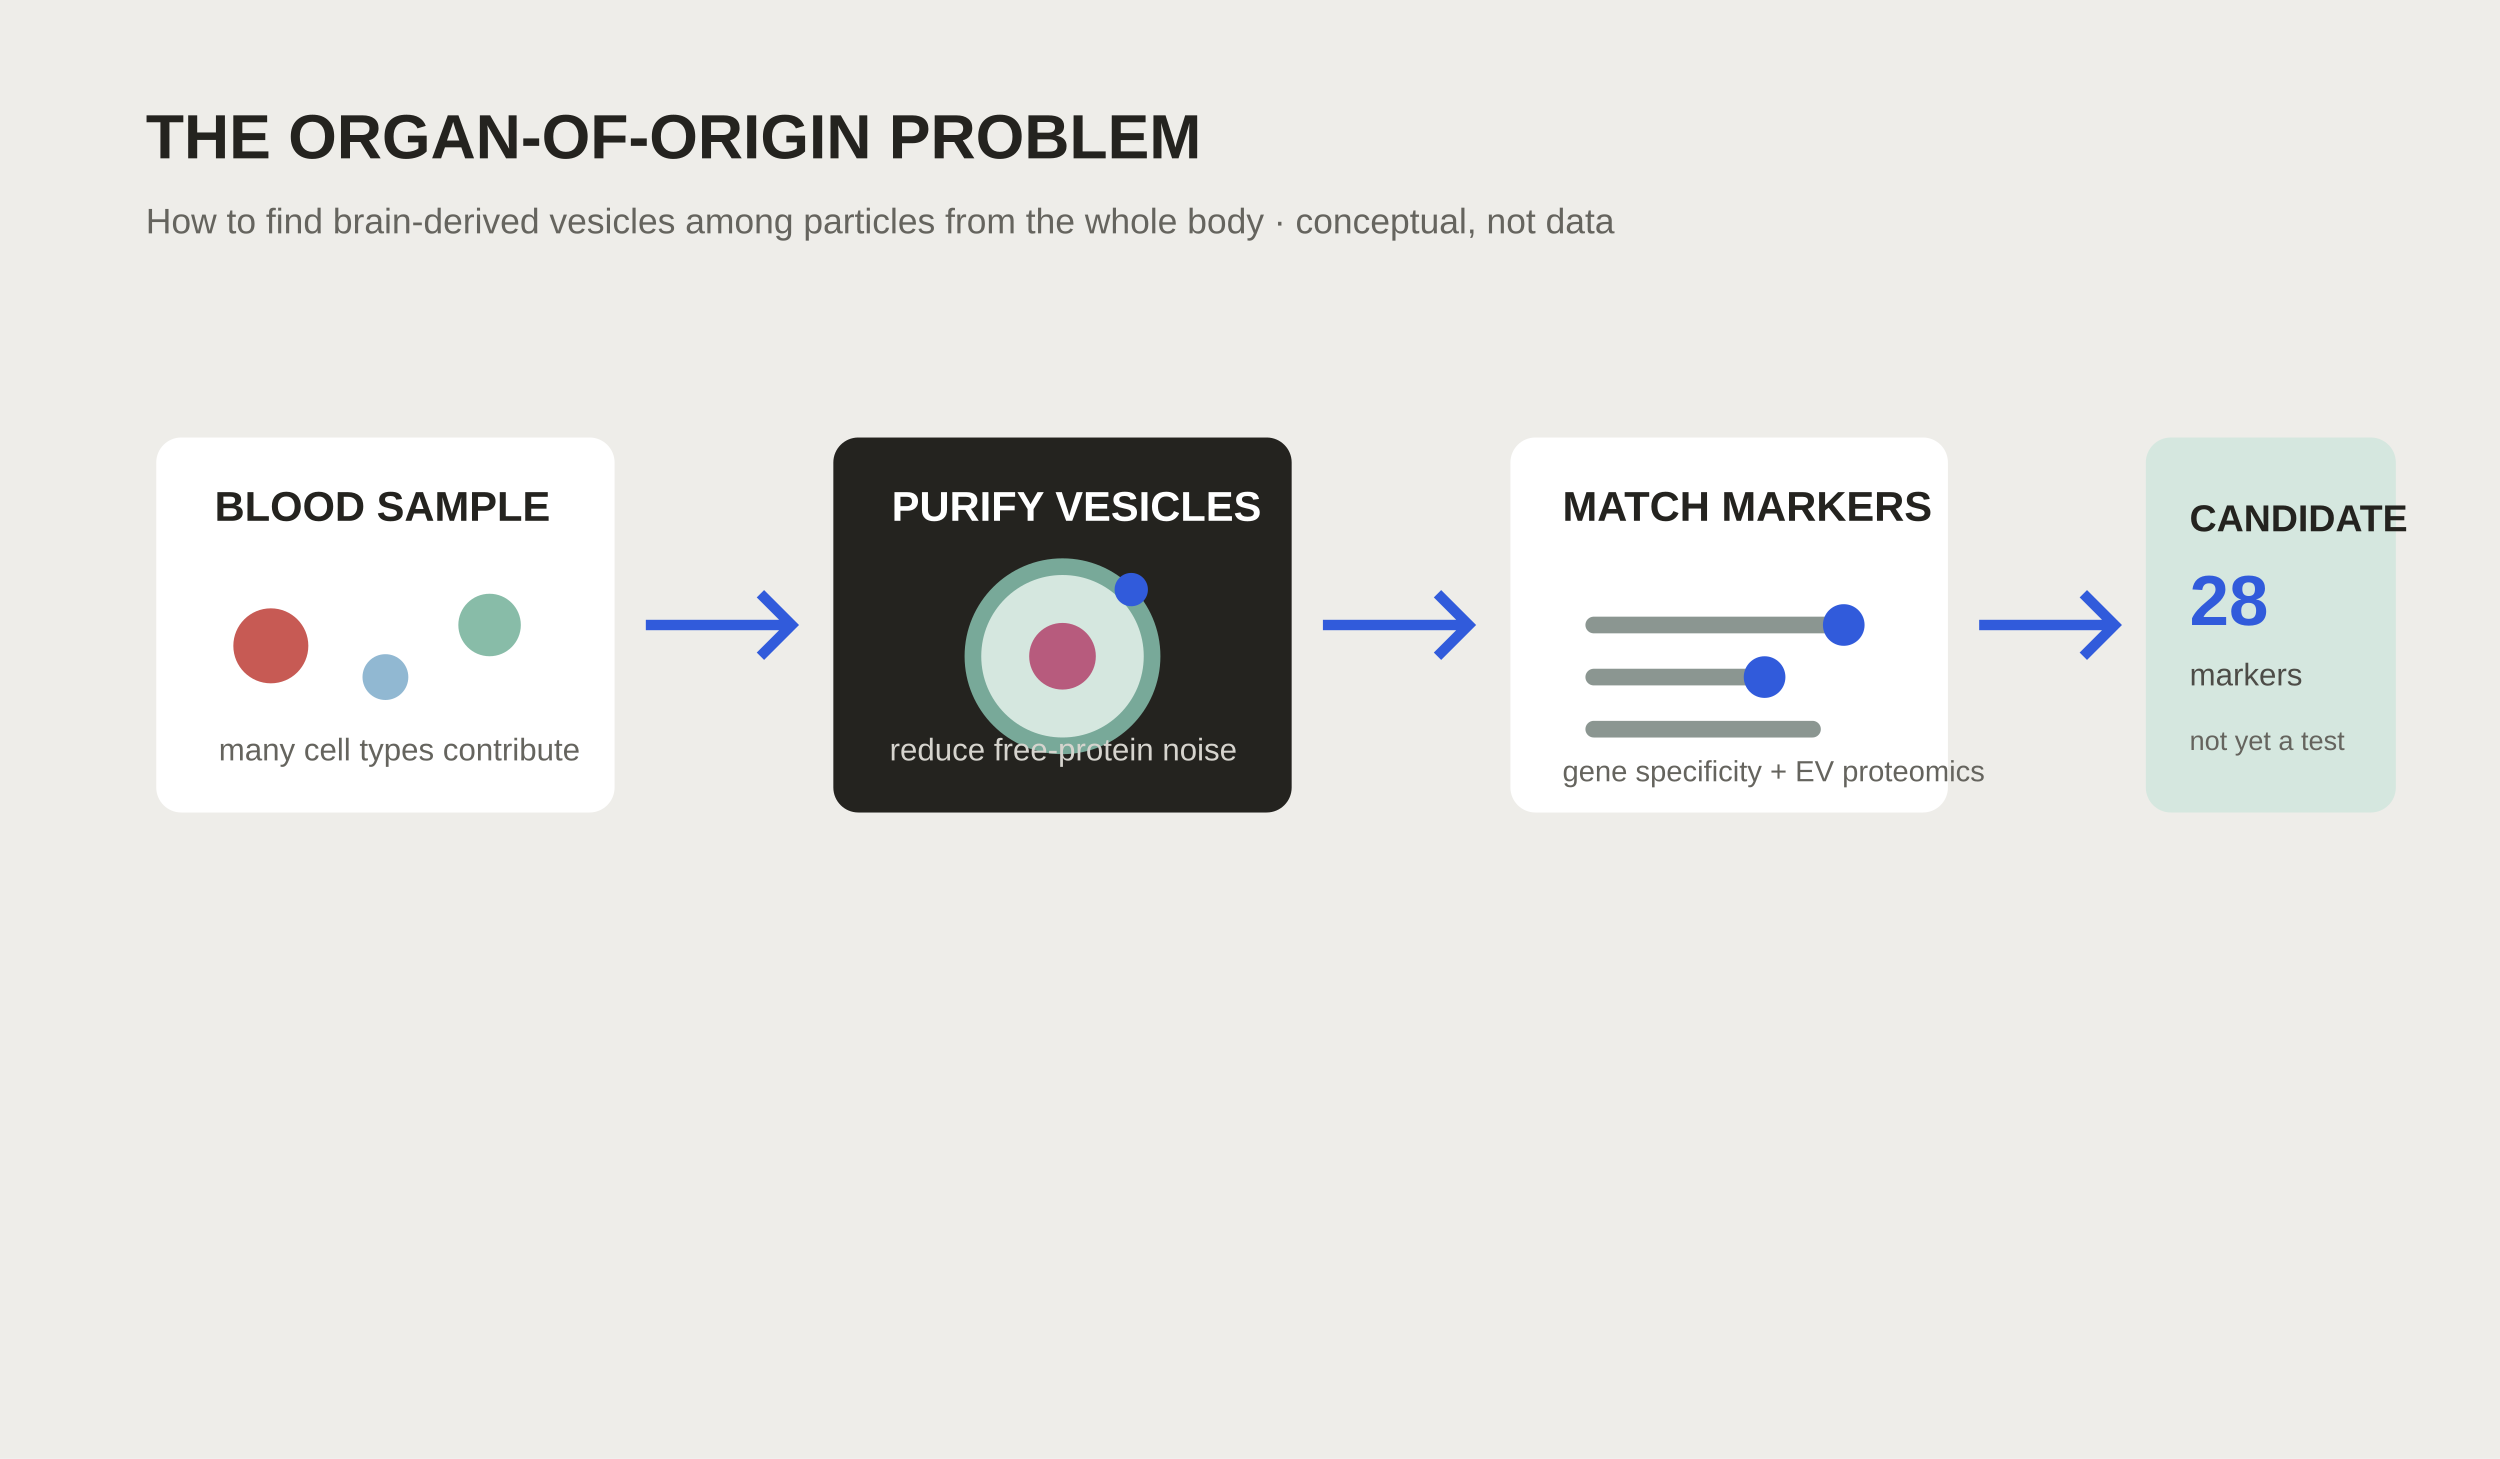
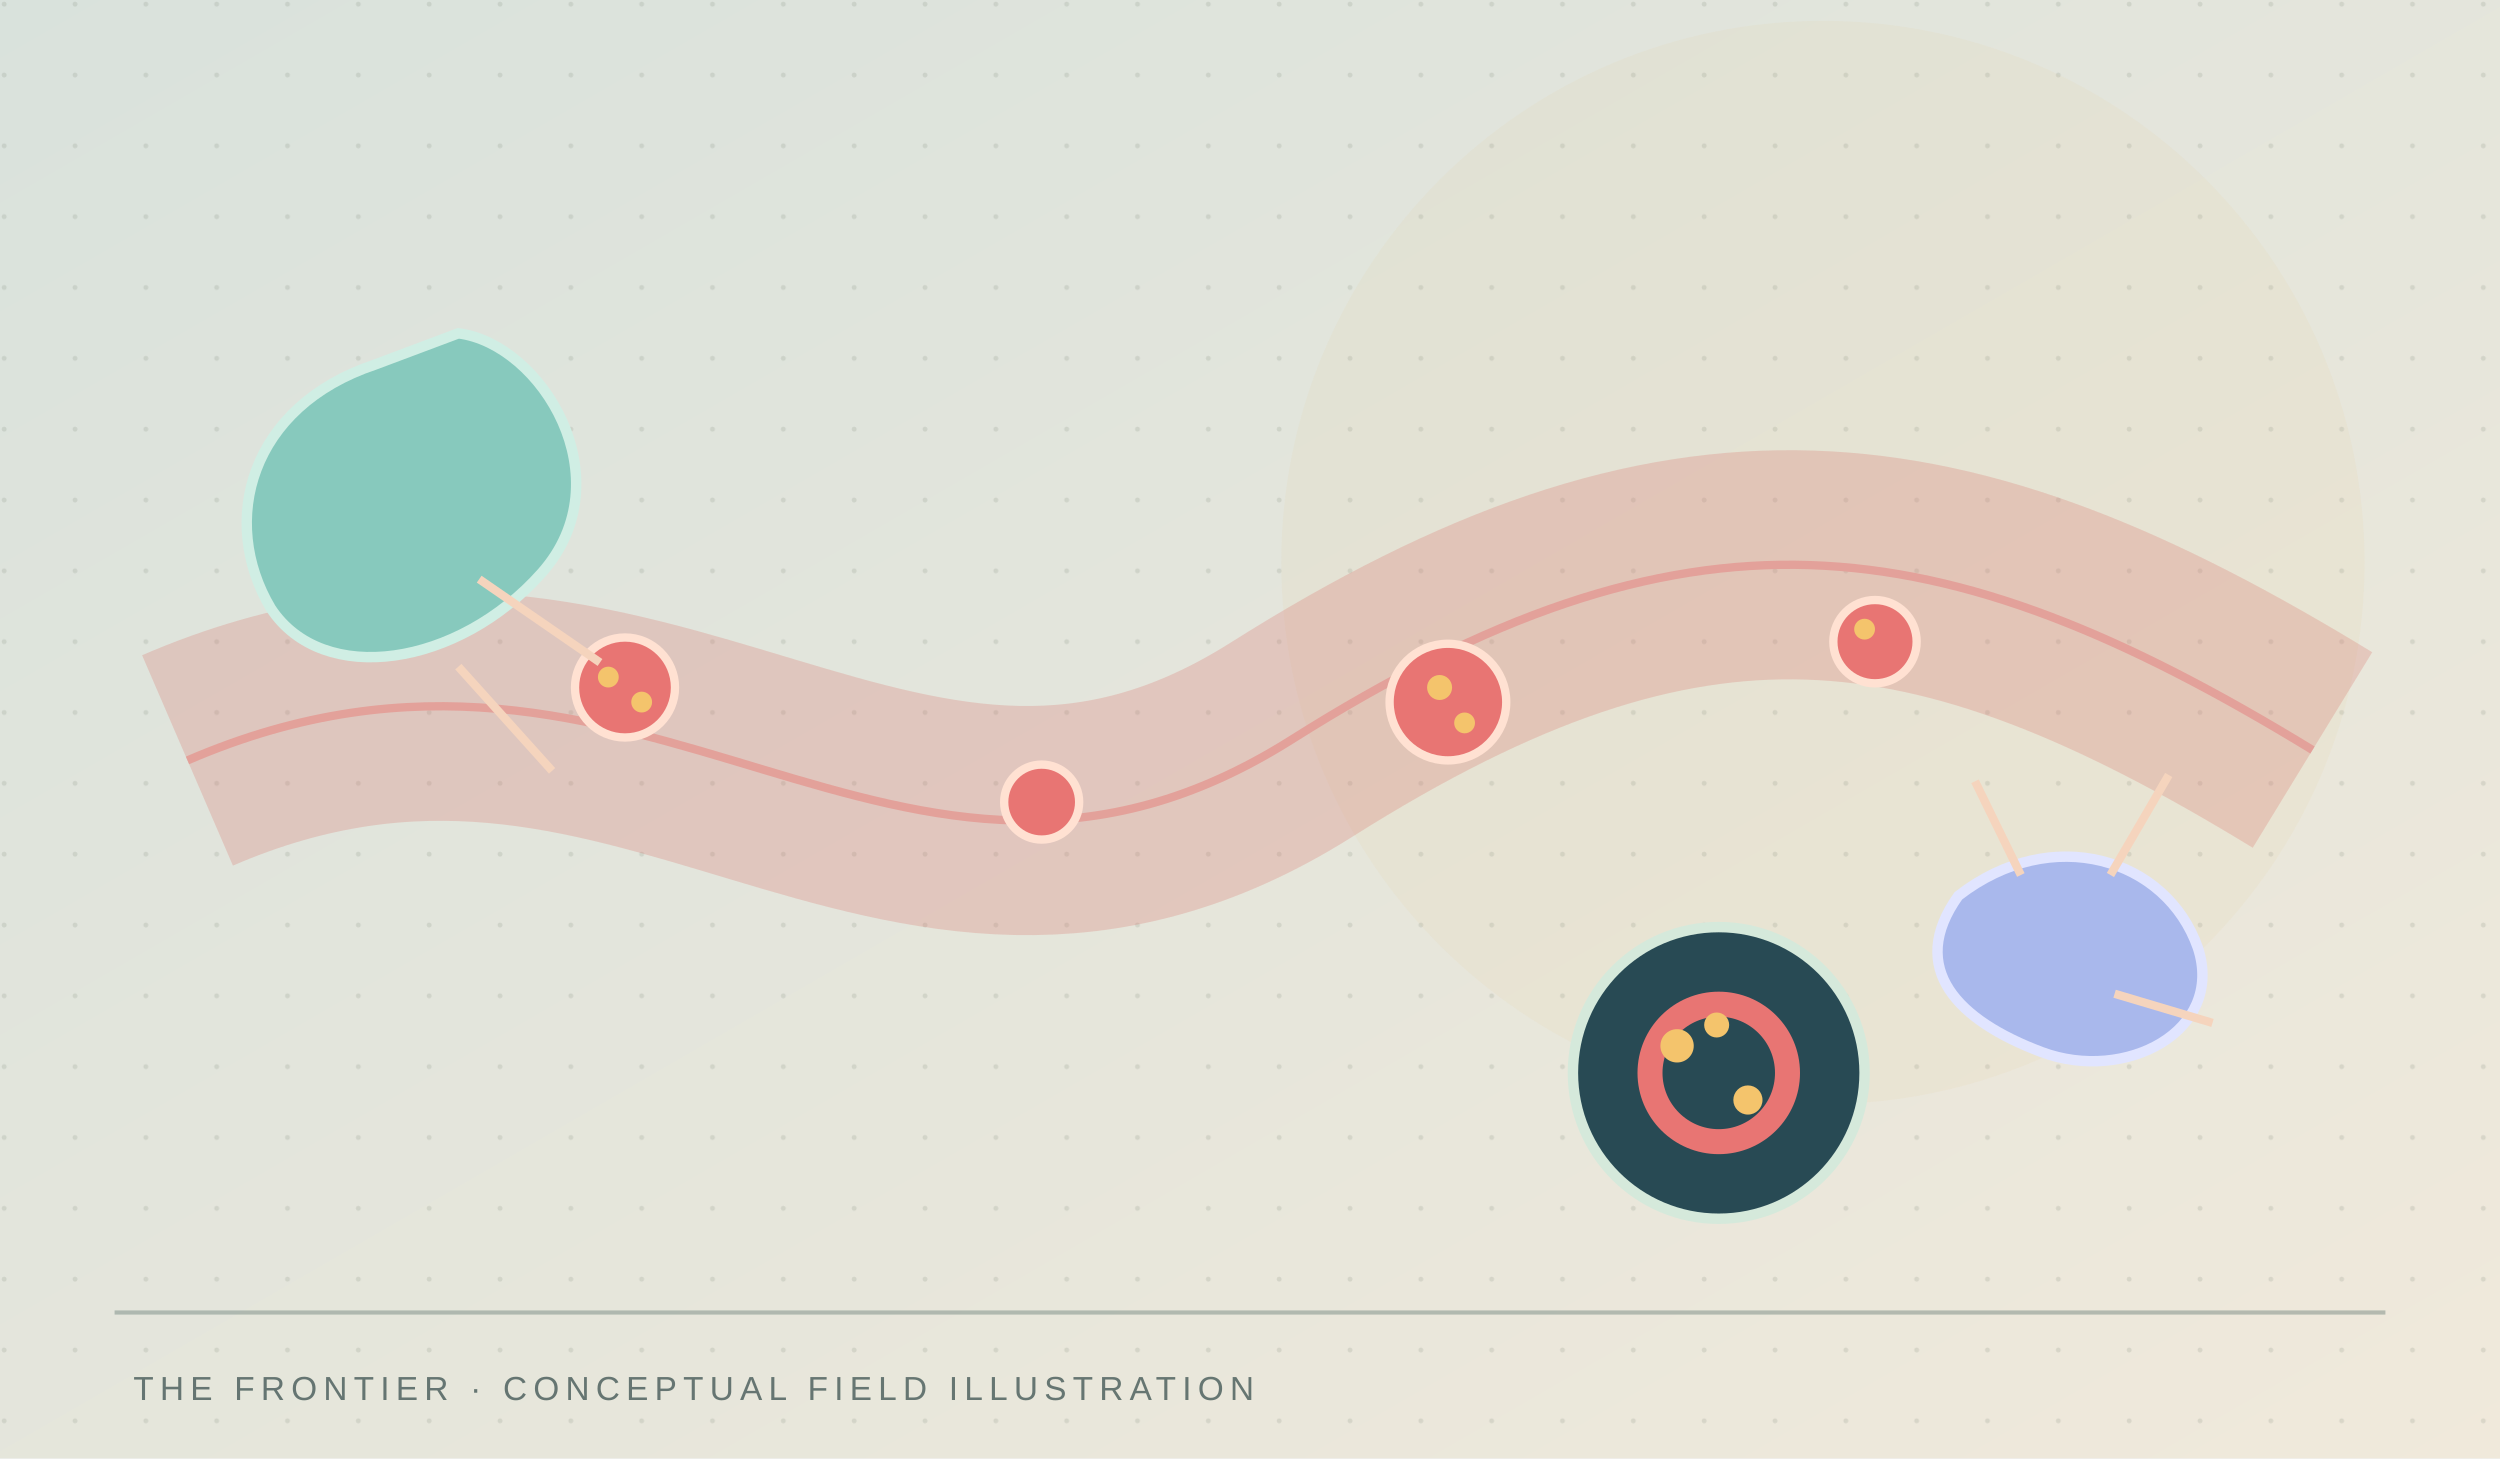
- <svg xmlns="http://www.w3.org/2000/svg" viewBox="0 0 1200 700" role="img" aria-labelledby="title desc">
-   <rect width="1200" height="700" fill="#eeede9" />
-   <text x="70" y="76" font-family="Arial,sans-serif" font-size="30" font-weight="700" fill="#24231f">THE ORGAN-OF-ORIGIN PROBLEM</text>
-   <text x="70" y="112" font-family="Arial,sans-serif" font-size="17" fill="#65645e">How to find brain-derived vesicles among particles from the whole body · conceptual, not data</text>
-   <g font-family="Arial,sans-serif">
-     <rect x="75" y="210" width="220" height="180" rx="12" fill="#fff" />
-     <text x="103" y="250" font-size="20" font-weight="700" fill="#24231f">BLOOD SAMPLE</text>
-     <circle cx="130" cy="310" r="18" fill="#c75a54" />
-     <circle cx="185" cy="325" r="11" fill="#91b8d2" />
-     <circle cx="235" cy="300" r="15" fill="#88bca8" />
-     <text x="105" y="365" font-size="15" fill="#65645e">many cell types contribute</text>
-     <path d="M310 300h70m-15-15 15 15-15 15" stroke="#315bdb" stroke-width="5" fill="none" />
-     <rect x="400" y="210" width="220" height="180" rx="12" fill="#24231f" />
-     <text x="428" y="250" font-size="20" font-weight="700" fill="#fff">PURIFY VESICLES</text>
-     <circle cx="510" cy="315" r="43" fill="#d5e7df" stroke="#78a999" stroke-width="8" />
-     <circle cx="510" cy="315" r="16" fill="#b75b7d" />
-     <circle cx="543" cy="283" r="8" fill="#315bdb" />
-     <text x="427" y="365" font-size="15" fill="#d6d4ce">reduce free-protein noise</text>
-     <path d="M635 300h70m-15-15 15 15-15 15" stroke="#315bdb" stroke-width="5" fill="none" />
-     <rect x="725" y="210" width="210" height="180" rx="12" fill="#fff" />
-     <text x="750" y="250" font-size="20" font-weight="700" fill="#24231f">MATCH MARKERS</text>
-     <path d="M765 300h120M765 325h82M765 350h105" stroke="#8b9691" stroke-width="8" stroke-linecap="round" />
-     <circle cx="885" cy="300" r="10" fill="#315bdb" />
-     <circle cx="847" cy="325" r="10" fill="#315bdb" />
-     <text x="750" y="375" font-size="14" fill="#65645e">gene specificity + EV proteomics</text>
-     <path d="M950 300h65m-15-15 15 15-15 15" stroke="#315bdb" stroke-width="5" fill="none" />
-     <rect x="1030" y="210" width="120" height="180" rx="12" fill="#d5e7df" />
-     <text x="1051" y="255" font-size="18" font-weight="700" fill="#24231f">CANDIDATE</text>
-     <text x="1051" y="300" font-size="34" font-weight="700" fill="#315bdb">28</text>
-     <text x="1051" y="329" font-size="15" fill="#4d4c47">markers</text>
-     <text x="1051" y="360" font-size="13" fill="#65645e">not yet a test</text>
+ <svg xmlns="http://www.w3.org/2000/svg" width="1200" height="700" viewBox="0 0 1200 700" role="img" aria-labelledby="title desc">
+   <defs>
+     <linearGradient id="bg" x1="0" y1="0" x2="1" y2="1">
+       <stop stop-color="#d9e2dc" />
+       <stop offset="1" stop-color="#f0e9db" />
+     </linearGradient>
+     <pattern id="grain" width="34" height="34" patternUnits="userSpaceOnUse">
+       <circle cx="2" cy="2" r="1.2" fill="#7b8676" opacity=".18" />
+     </pattern>
+   </defs>
+   <rect width="1200" height="700" fill="url(#bg)" />
+   <rect width="1200" height="700" fill="url(#grain)" />
+   <circle cx="875" cy="270" r="260" fill="#e1b766" opacity=".07" />
+   <path d="M90 365 C310 270 430 475 620 355 S930 250 1110 360" fill="none" stroke="#d97870" stroke-width="110" opacity=".28" />
+   <path d="M90 365 C310 270 430 475 620 355 S930 250 1110 360" fill="none" stroke="#e3a19a" stroke-width="4" />
+   <g fill="#e87573" stroke="#ffe1d2" stroke-width="4">
+     <circle cx="300" cy="330" r="24" />
+     <circle cx="500" cy="385" r="18" />
+     <circle cx="695" cy="337" r="28" />
+     <circle cx="900" cy="308" r="20" />
  </g>
+   <g fill="#f4c46c">
+     <circle cx="292" cy="325" r="5" />
+     <circle cx="308" cy="337" r="5" />
+     <circle cx="691" cy="330" r="6" />
+     <circle cx="703" cy="347" r="5" />
+     <circle cx="895" cy="302" r="5" />
+   </g>
+   <path d="M180 175 C120 195 105 250 130 292 C155 330 220 320 260 275 C300 230 260 165 220 160Z" fill="#87c9bd" stroke="#d0eee4" stroke-width="5" />
+   <path d="M940 430 C985 395 1040 412 1055 455 C1068 495 1020 520 980 505 C940 490 915 465 940 430Z" fill="#a9b8ec" stroke="#e1e5ff" stroke-width="5" />
+   <g stroke="#f5d4bd" stroke-width="4">
+     <path d="M220 320l45 50m-35-92l58 40M970 420l-22-45m65 45l28-48m-26 105l47 14" />
+   </g>
+   <circle cx="825" cy="515" r="70" fill="#284a54" stroke="#d5e9db" stroke-width="5" />
+   <circle cx="825" cy="515" r="33" fill="none" stroke="#e87573" stroke-width="12" />
+   <g fill="#f4c46c">
+     <circle cx="805" cy="502" r="8" />
+     <circle cx="839" cy="528" r="7" />
+     <circle cx="824" cy="492" r="6" />
+   </g>
+   <path d="M55 630H1145" stroke="#6c817b" stroke-width="2" opacity=".45" />
+   <text x="64" y="672" fill="#495d5a" opacity=".82" font-family="Arial,sans-serif" font-size="16" letter-spacing="3">THE FRONTIER · CONCEPTUAL FIELD ILLUSTRATION</text>
</svg>
